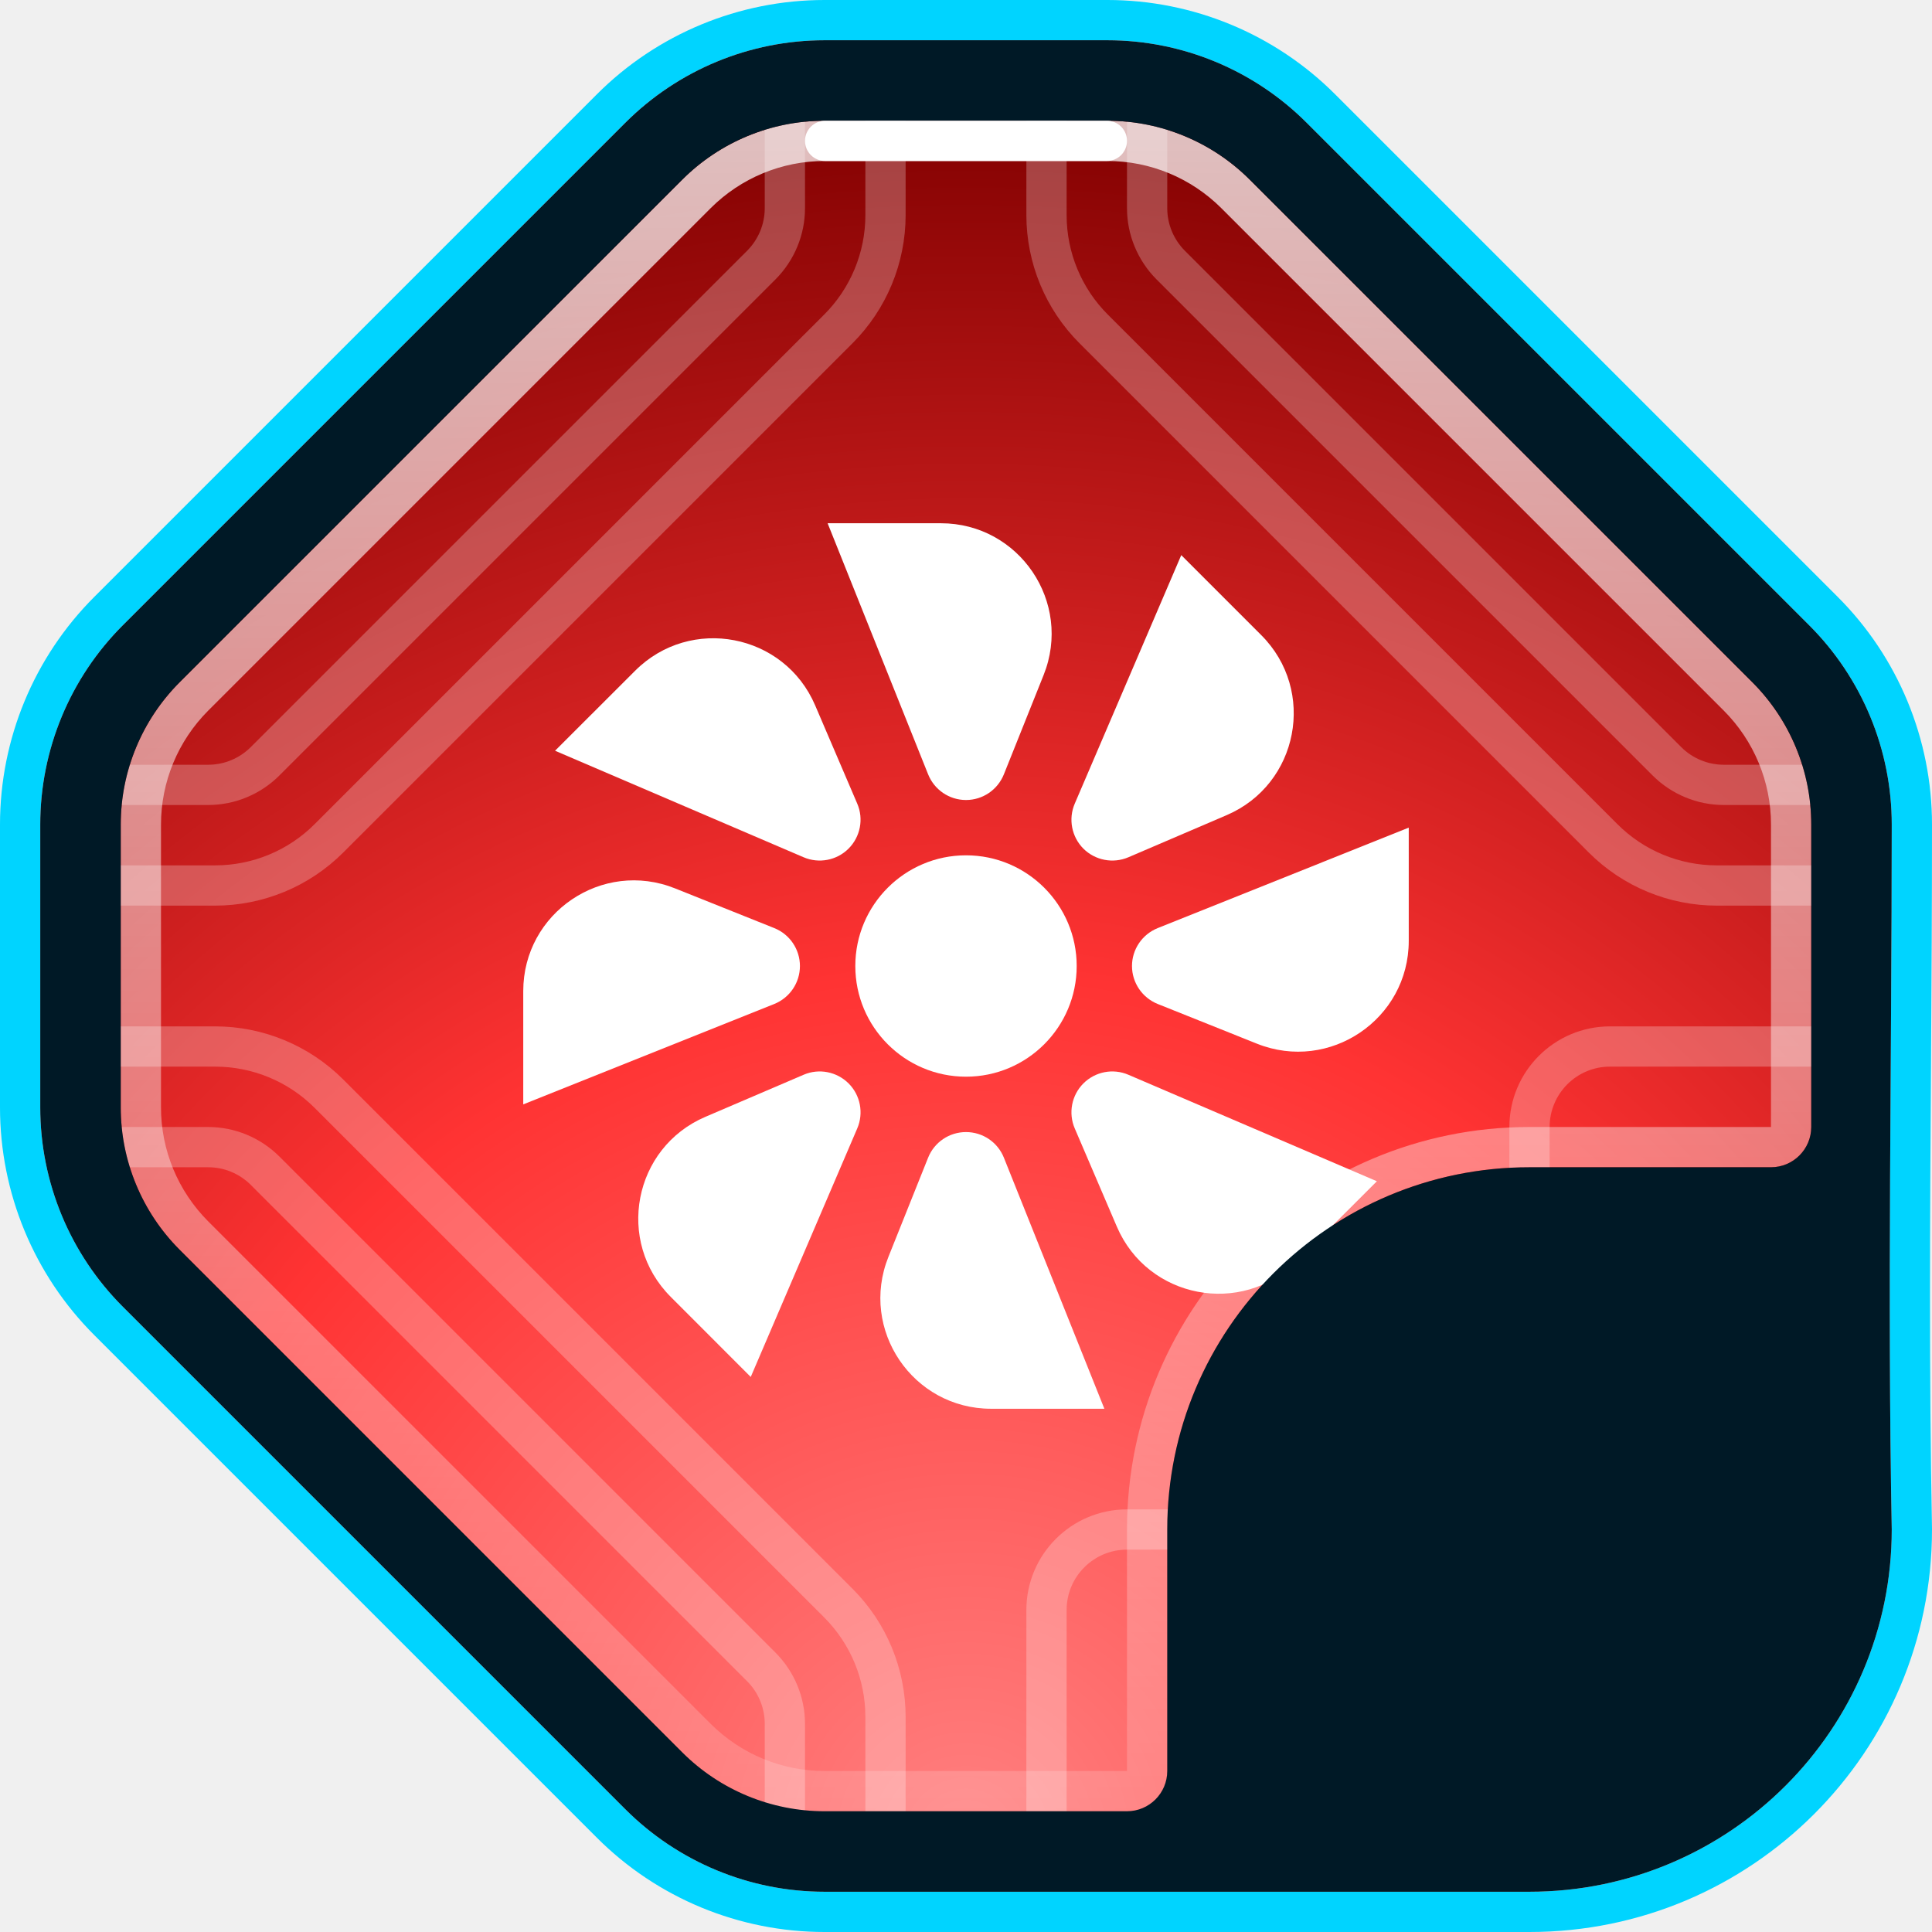
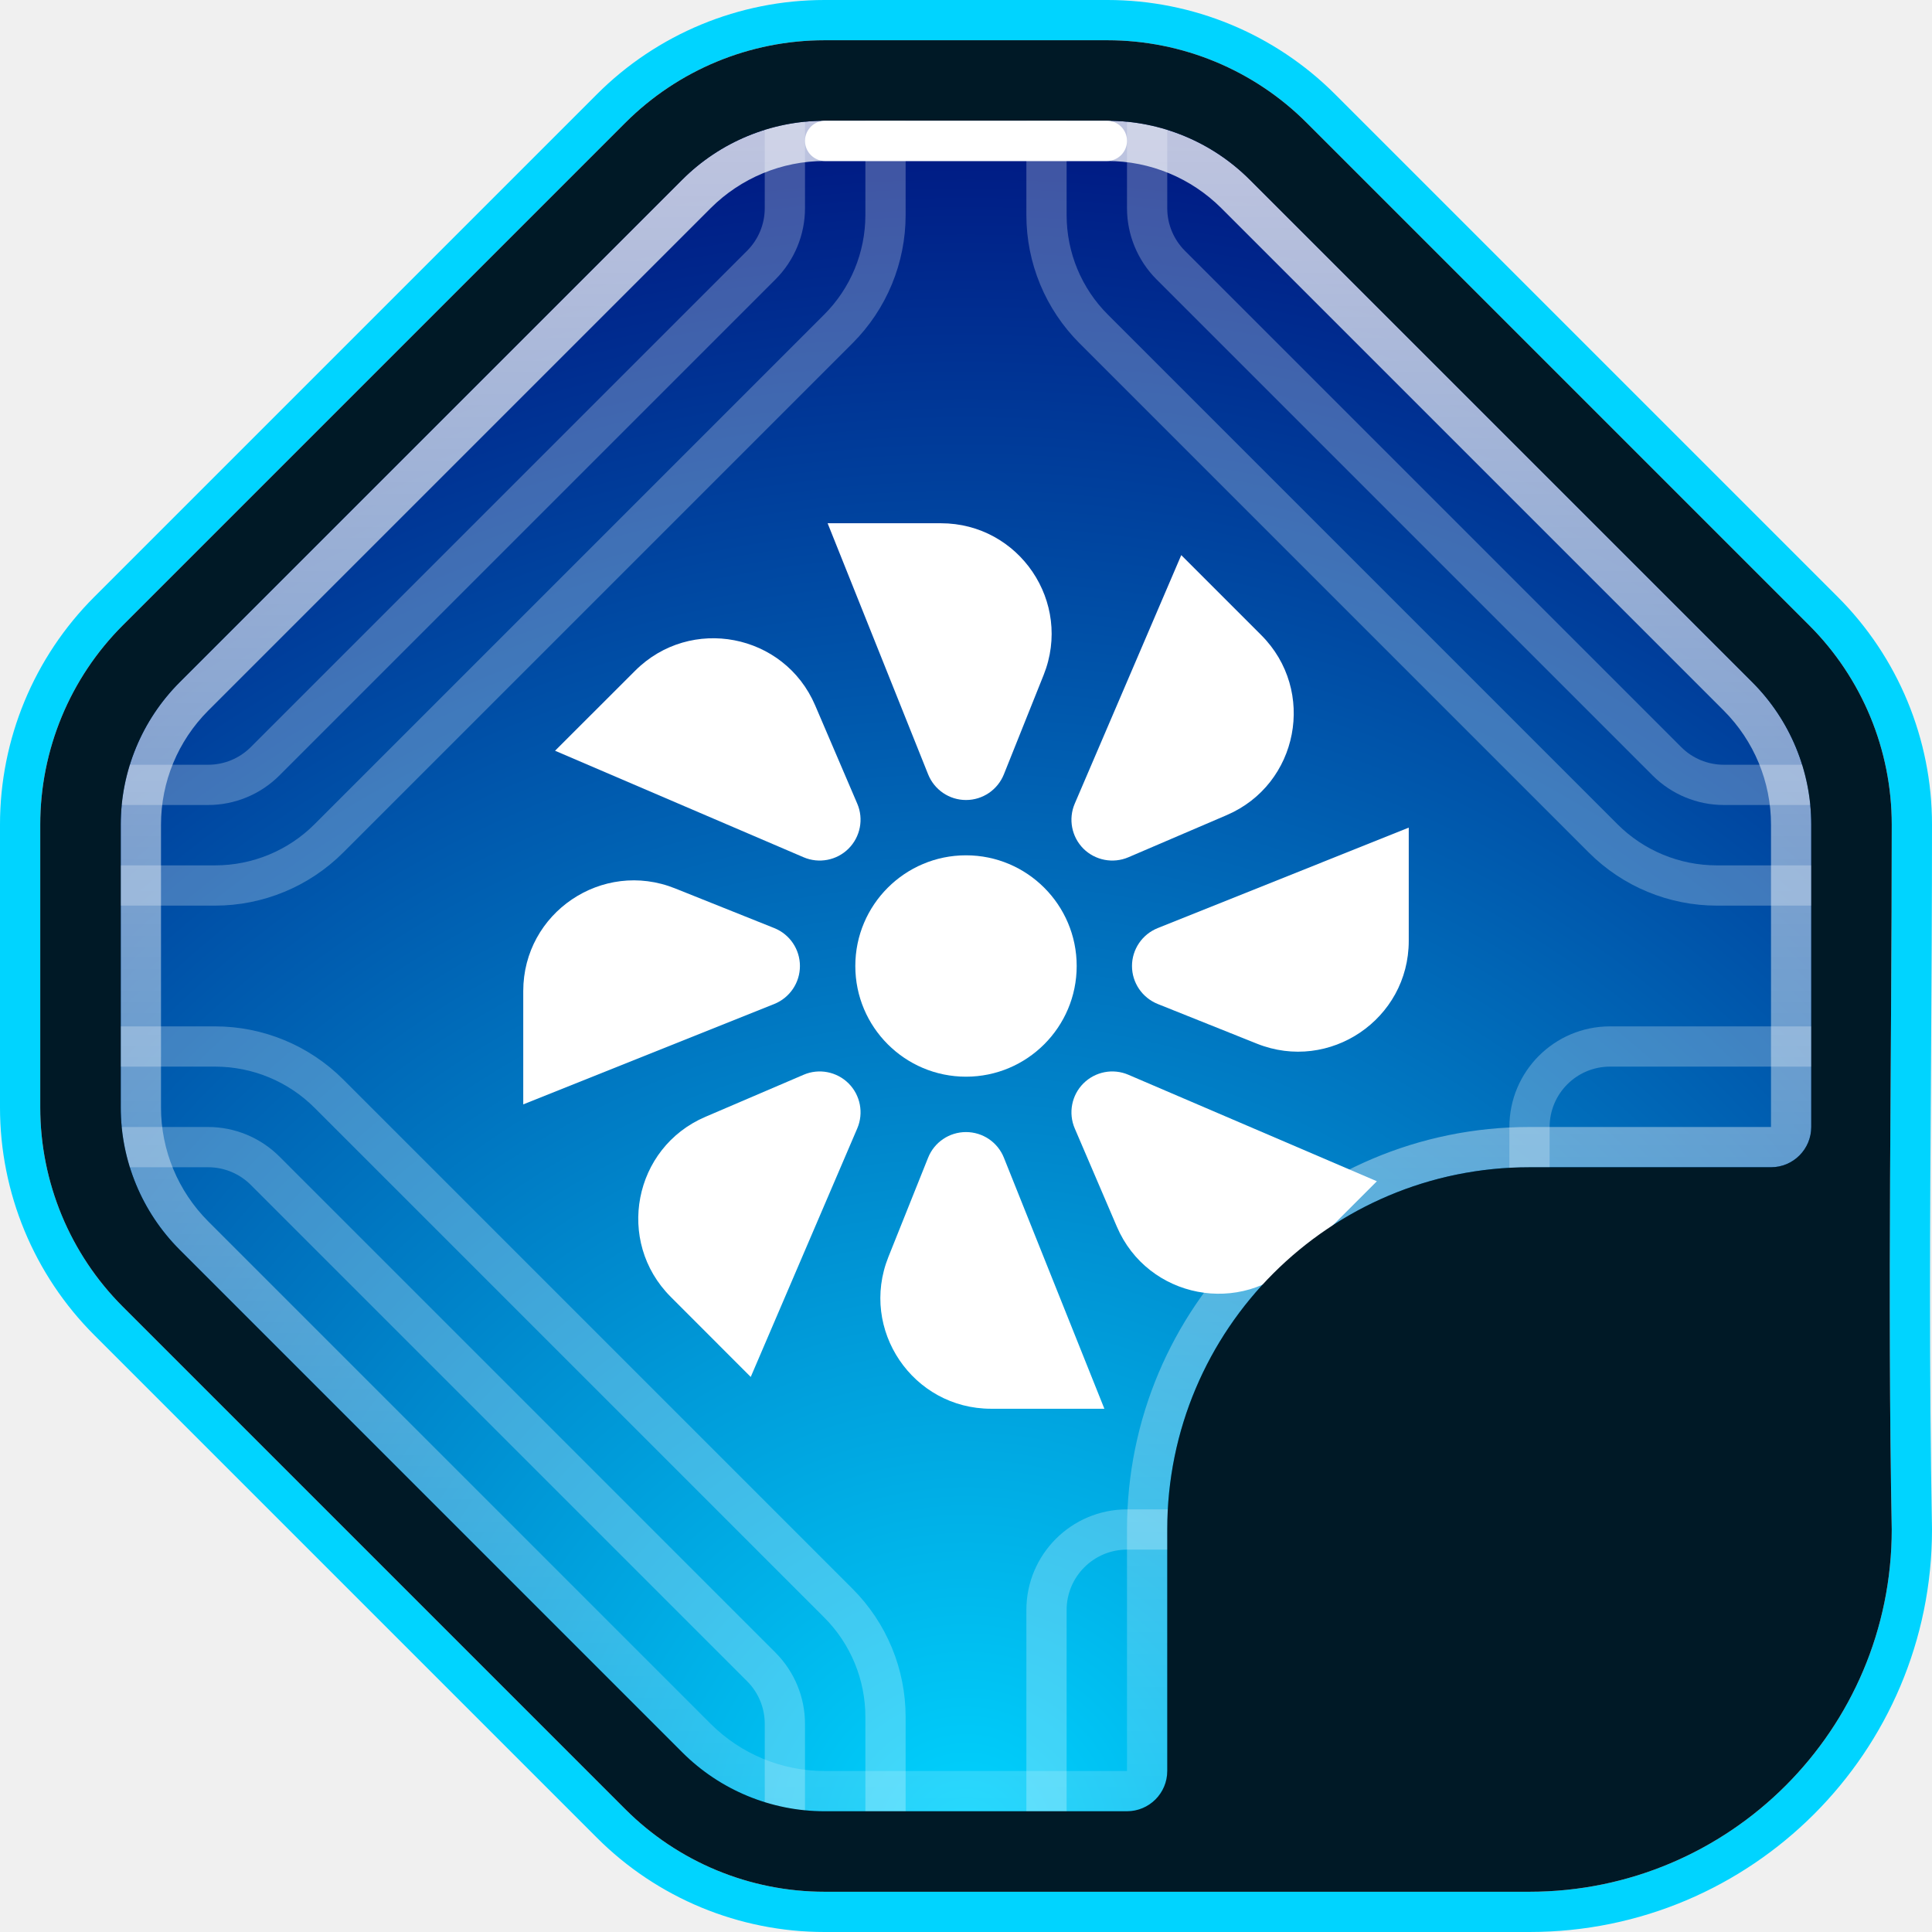
<svg xmlns="http://www.w3.org/2000/svg" width="24" height="24" viewBox="0 0 24 24" fill="none">
  <path fill-rule="evenodd" clip-rule="evenodd" d="M24 19C24 21.761 21.761 24 19 24H10.243C9.182 24 8.164 23.579 7.414 22.828L1.172 16.586C0.421 15.836 0 14.818 0 13.757V10.243C0 9.182 0.421 8.164 1.172 7.414L7.414 1.172C8.164 0.421 9.182 0 10.243 0H13.757C14.818 0 15.836 0.421 16.586 1.172L22.828 7.414C23.579 8.164 24 9.182 24 10.243C24 11.222 23.994 12.198 23.988 13.173C23.975 15.116 23.963 17.052 24 18.991L24 19ZM23.5 19C23.463 17.055 23.475 15.108 23.488 13.161C23.494 12.188 23.5 11.215 23.5 10.243C23.5 9.314 23.131 8.424 22.475 7.768L16.232 1.525C15.576 0.869 14.686 0.5 13.757 0.5H10.243C9.314 0.5 8.424 0.869 7.768 1.525L1.525 7.768C0.869 8.424 0.5 9.314 0.5 10.243V13.757C0.5 14.686 0.869 15.576 1.525 16.232L7.768 22.475C8.424 23.131 9.314 23.5 10.243 23.5H19C21.485 23.5 23.5 21.485 23.5 19Z" fill="#00D4FF" />
  <path d="M8.121 1.879L1.879 8.121C1.316 8.684 1 9.447 1 10.243V13.757C1 14.553 1.316 15.316 1.879 15.879L8.121 22.121C8.684 22.684 9.447 23 10.243 23H13.757C14.553 23 15.316 22.684 15.879 22.121L22.121 15.879C22.684 15.316 23 14.553 23 13.757V10.243C23 9.447 22.684 8.684 22.121 8.121L15.879 1.879C15.316 1.316 14.553 1 13.757 1H10.243C9.447 1 8.684 1.316 8.121 1.879Z" fill="url(#paint0_radial_5308_26960)" />
  <path fill-rule="evenodd" clip-rule="evenodd" d="M10 1V2.586C10 2.917 9.868 3.235 9.634 3.47L3.47 9.634C3.235 9.868 2.917 10 2.586 10H1V9.5H2.586C2.785 9.5 2.975 9.421 3.116 9.28L9.28 3.116C9.421 2.975 9.5 2.785 9.5 2.586V1H10ZM14 1V2.586C14 2.917 14.132 3.235 14.366 3.47L20.53 9.634C20.765 9.868 21.083 10 21.414 10H23V9.5H21.414C21.215 9.5 21.024 9.421 20.884 9.28L14.72 3.116C14.579 2.975 14.5 2.785 14.5 2.586V1H14ZM10 21.414V23H9.5V21.414C9.5 21.215 9.421 21.024 9.28 20.884L3.116 14.72C2.975 14.579 2.785 14.5 2.586 14.5H1V14H2.586C2.917 14 3.235 14.132 3.47 14.366L9.634 20.53C9.868 20.765 10 21.083 10 21.414ZM11.25 1V2.672C11.25 3.268 11.013 3.841 10.591 4.263L4.263 10.591C3.841 11.013 3.268 11.25 2.672 11.25H1V10.75H2.672C3.136 10.75 3.581 10.566 3.909 10.237L10.237 3.909C10.566 3.581 10.75 3.136 10.75 2.672V1H11.25ZM12.75 2.672V1H13.25V2.672C13.25 3.136 13.434 3.581 13.763 3.909L20.091 10.237C20.419 10.566 20.864 10.75 21.328 10.75H23V11.25H21.328C20.732 11.25 20.159 11.013 19.737 10.591L13.409 4.263C12.987 3.841 12.75 3.268 12.75 2.672ZM11.25 23V21.328C11.25 20.732 11.013 20.159 10.591 19.737L4.263 13.409C3.841 12.987 3.268 12.75 2.672 12.75H1V13.25H2.672C3.136 13.25 3.581 13.434 3.909 13.763L10.237 20.091C10.566 20.419 10.75 20.864 10.75 21.328V23H11.25ZM12.75 20V23H13.25V20C13.25 19.586 13.586 19.25 14 19.25H15V18.75H14C13.31 18.75 12.75 19.31 12.75 20ZM20 12.75C19.31 12.75 18.75 13.31 18.75 14V15H19.25V14C19.25 13.586 19.586 13.25 20 13.25H23V12.75H20Z" fill="white" fill-opacity="0.25" />
  <path fill-rule="evenodd" clip-rule="evenodd" d="M10.243 2C9.712 2 9.204 2.211 8.828 2.586L2.586 8.828C2.211 9.204 2 9.712 2 10.243V13.757C2 14.288 2.211 14.796 2.586 15.172L8.828 21.414C9.204 21.789 9.712 22 10.243 22H14V19C14 16.239 16.239 14 19 14H22V10.243C22 9.712 21.789 9.204 21.414 8.828L15.172 2.586C14.796 2.211 14.288 2 13.757 2H10.243ZM10.243 1.5C9.58 1.5 8.944 1.763 8.475 2.232L2.232 8.475C1.763 8.944 1.5 9.58 1.5 10.243V13.757C1.5 14.42 1.763 15.056 2.232 15.525L8.475 21.768C8.944 22.237 9.58 22.5 10.243 22.5H14C14.276 22.5 14.5 22.276 14.5 22V19C14.5 16.515 16.515 14.5 19 14.5H22C22.276 14.5 22.5 14.276 22.5 14V10.243C22.5 9.58 22.237 8.944 21.768 8.475L15.525 2.232C15.056 1.763 14.42 1.5 13.757 1.5H10.243Z" fill="url(#paint1_linear_5308_26960)" />
  <path d="M11.688 6.5H10.281L11.529 9.618C11.606 9.811 11.792 9.938 12 9.938C12.208 9.938 12.394 9.811 12.471 9.618L12.964 8.386C13.326 7.482 12.661 6.5 11.688 6.5Z" fill="white" />
  <path d="M12 14.063C11.792 14.063 11.606 14.189 11.529 14.382L11.036 15.614C10.674 16.518 11.339 17.5 12.312 17.5H13.719L12.471 14.382C12.394 14.189 12.208 14.063 12 14.063Z" fill="white" />
  <path d="M13.375 12C13.375 12.759 12.759 13.375 12 13.375C11.241 13.375 10.625 12.759 10.625 12C10.625 11.241 11.241 10.625 12 10.625C12.759 10.625 13.375 11.241 13.375 12Z" fill="white" />
  <path d="M14.674 6.896L15.668 7.89C16.356 8.578 16.132 9.743 15.238 10.126L14.018 10.649C13.827 10.731 13.605 10.688 13.458 10.542C13.312 10.395 13.269 10.174 13.351 9.983L14.674 6.896Z" fill="white" />
  <path d="M9.983 13.351C10.173 13.269 10.395 13.312 10.542 13.459C10.688 13.605 10.731 13.827 10.649 14.018L9.326 17.105L8.332 16.11C7.644 15.422 7.868 14.257 8.762 13.874L9.983 13.351Z" fill="white" />
  <path d="M7.89 8.332L6.895 9.326L9.982 10.649C10.173 10.731 10.395 10.688 10.541 10.542C10.688 10.395 10.731 10.173 10.649 9.983L10.126 8.762C9.743 7.868 8.578 7.644 7.89 8.332Z" fill="white" />
  <path d="M13.458 13.459C13.312 13.605 13.269 13.827 13.351 14.018L13.874 15.238C14.257 16.132 15.422 16.356 16.11 15.668L17.104 14.674L14.017 13.351C13.826 13.269 13.605 13.312 13.458 13.459Z" fill="white" />
  <path d="M17.5 10.281V11.688C17.5 12.661 16.517 13.326 15.614 12.965L14.382 12.472C14.189 12.394 14.062 12.208 14.062 12C14.062 11.793 14.189 11.606 14.382 11.529L17.5 10.281Z" fill="white" />
  <path d="M9.618 11.529C9.811 11.606 9.937 11.793 9.937 12C9.937 12.208 9.811 12.394 9.618 12.472L6.5 13.719V12.312C6.5 11.339 7.482 10.674 8.386 11.036L9.618 11.529Z" fill="white" />
  <path fill-rule="evenodd" clip-rule="evenodd" d="M10.243 23.5C9.314 23.5 8.424 23.131 7.768 22.475L1.525 16.232C0.869 15.576 0.5 14.686 0.5 13.757V10.243C0.5 9.314 0.869 8.424 1.525 7.768L7.768 1.525C8.424 0.869 9.314 0.5 10.243 0.5H13.757C14.686 0.5 15.576 0.869 16.232 1.525L22.475 7.768C23.131 8.424 23.5 9.314 23.5 10.243C23.5 13.161 23.445 16.083 23.5 19C23.5 21.485 21.485 23.5 19 23.5C15.979 23.5 13.28 23.5 10.243 23.5ZM8.475 2.232C8.944 1.763 9.58 1.5 10.243 1.5H13.757C14.42 1.5 15.056 1.763 15.525 2.232L21.768 8.475C22.237 8.944 22.5 9.58 22.5 10.243V14C22.5 14.276 22.276 14.5 22 14.5H19C16.515 14.5 14.5 16.515 14.5 19V22C14.5 22.276 14.276 22.5 14 22.5H10.243C9.58 22.5 8.944 22.237 8.475 21.768L2.232 15.525C1.763 15.056 1.5 14.42 1.5 13.757V10.243C1.5 9.58 1.763 8.944 2.232 8.475L8.475 2.232Z" fill="#001926" />
  <rect x="10" y="1.5" width="4" height="0.5" rx="0.25" fill="white" />
  <defs>
    <radialGradient id="paint0_radial_5308_26960" cx="0" cy="0" r="1" gradientUnits="userSpaceOnUse" gradientTransform="translate(12 23) rotate(-90) scale(22)">
-       <stop stop-color="#FF8080" />
-       <stop offset="0.496" stop-color="#FF3333" />
-       <stop offset="1" stop-color="#800000" />
+       <stop stop-color="#00D4FF" />
+       <stop offset="1" stop-color="#001580" />
    </radialGradient>
    <linearGradient id="paint1_linear_5308_26960" x1="12" y1="1.5" x2="12" y2="22.5" gradientUnits="userSpaceOnUse">
      <stop stop-color="white" stop-opacity="0.75" />
      <stop offset="1" stop-color="white" stop-opacity="0.15" />
    </linearGradient>
  </defs>
</svg>
